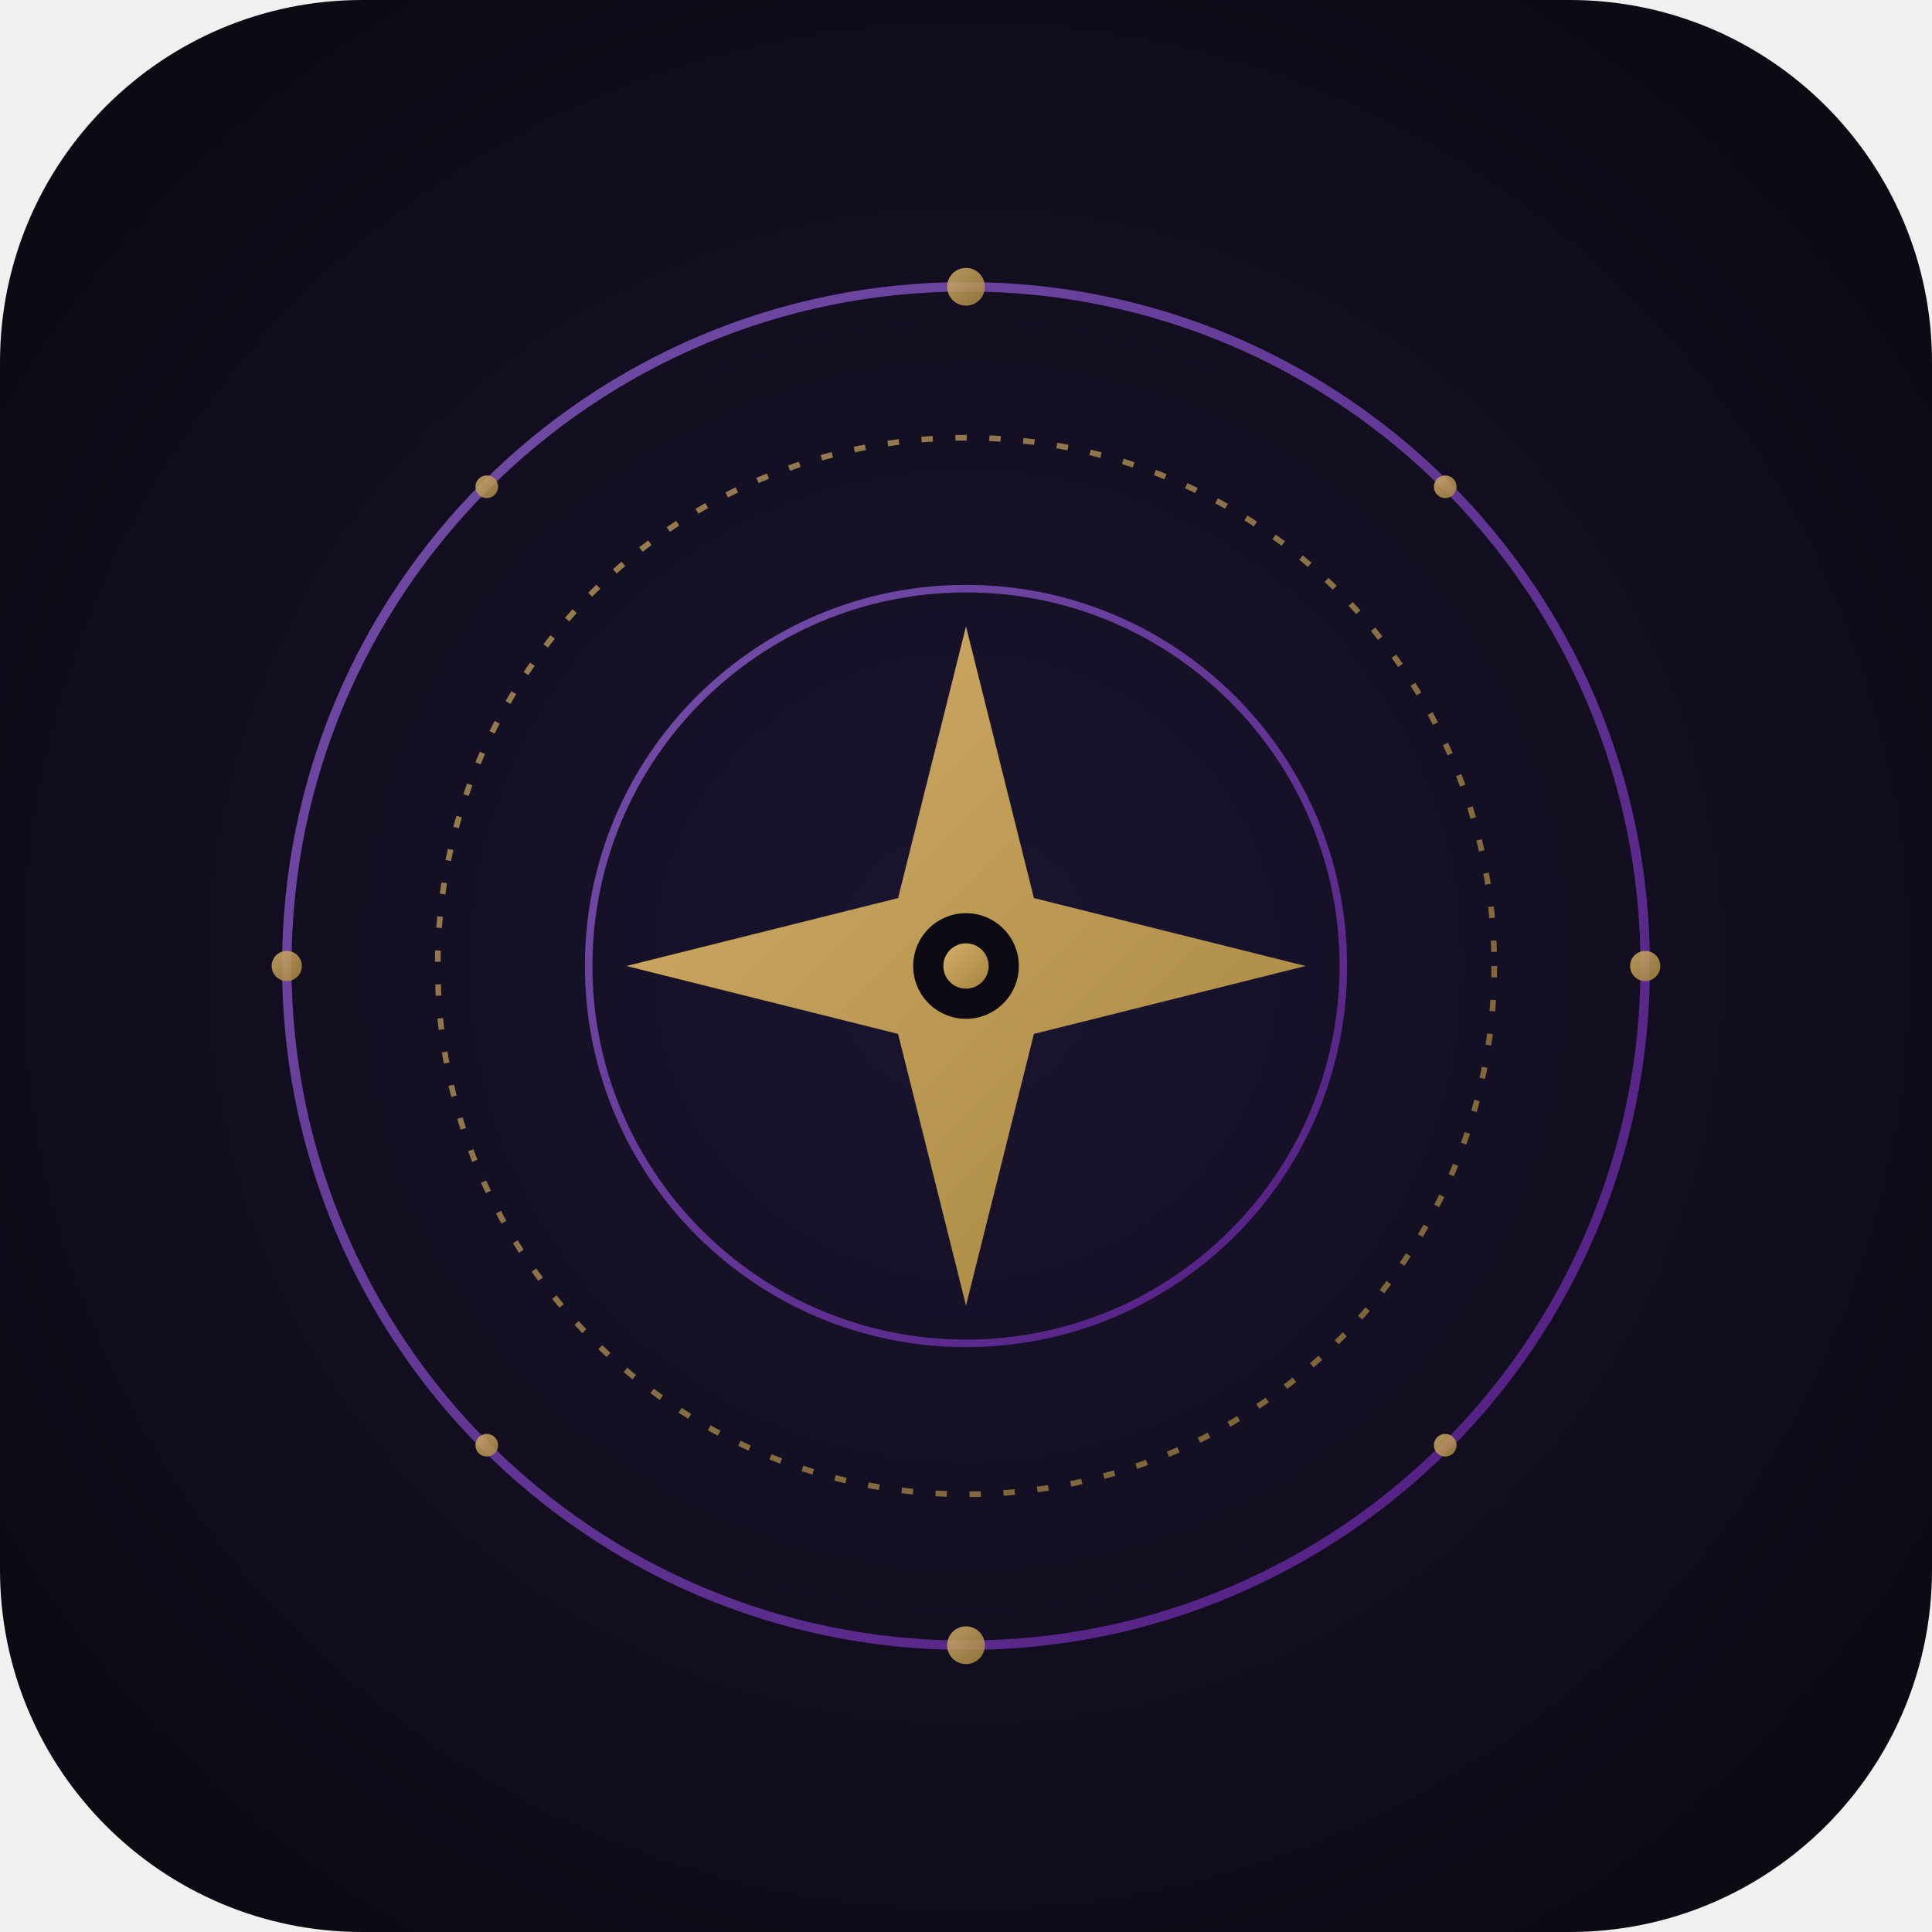
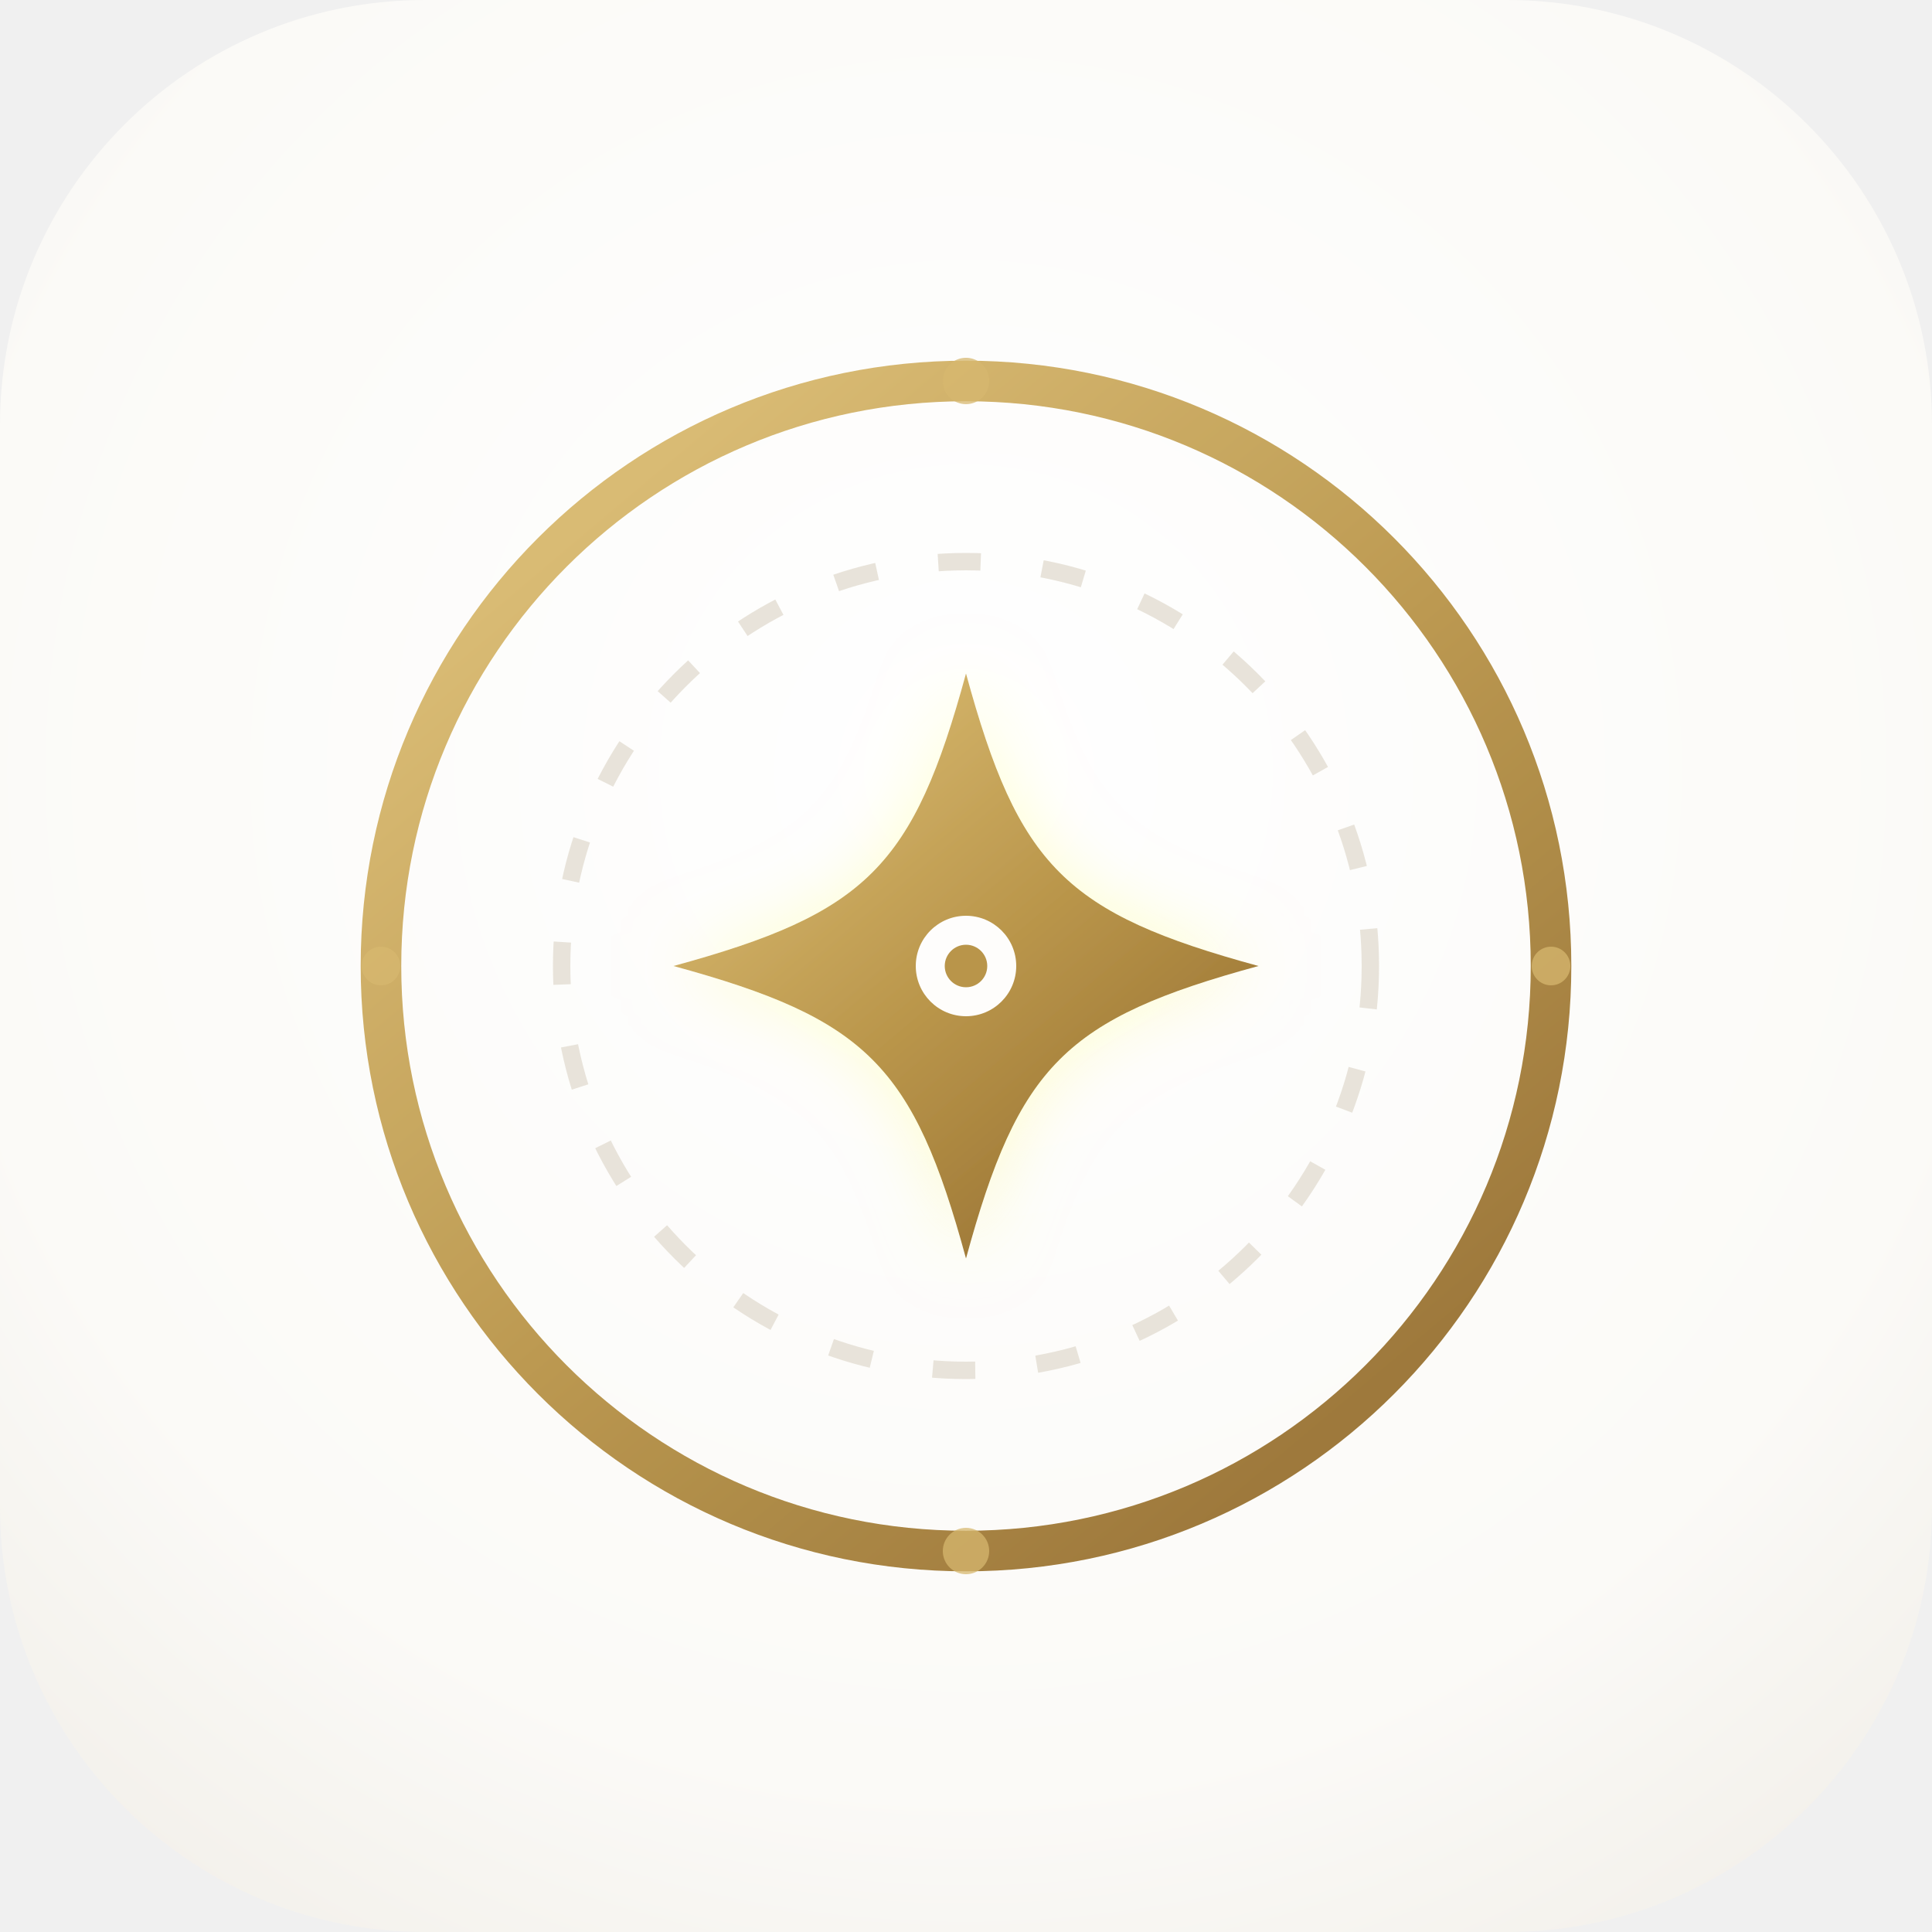
- <svg xmlns="http://www.w3.org/2000/svg" viewBox="0 0 512 512" role="img" aria-label="인생의 회전목마">
+ <svg xmlns="http://www.w3.org/2000/svg" width="512" height="512" viewBox="0 0 512 512">
  <defs>
-     <radialGradient id="bg" cx="50%" cy="50%" r="60%">
-       <stop offset="0%" stop-color="#1a1430" />
-       <stop offset="100%" stop-color="#0d0a14" />
+     <radialGradient id="bg" cx="50%" cy="40%" r="75%">
+       <stop offset="0%" stop-color="#FFFFFF" />
+       <stop offset="70%" stop-color="#FBFAF7" />
+       <stop offset="100%" stop-color="#F1EEE8" />
    </radialGradient>
-     <linearGradient id="gold" x1="0%" y1="0%" x2="100%" y2="100%">
-       <stop offset="0%" stop-color="#d4af6a" />
-       <stop offset="100%" stop-color="#a4853d" />
+     <linearGradient id="gold" x1="18%" y1="12%" x2="82%" y2="88%">
+       <stop offset="0%" stop-color="#D7B86E" />
+       <stop offset="52%" stop-color="#B9954A" />
+       <stop offset="100%" stop-color="#9A7434" />
    </linearGradient>
-     <linearGradient id="purple" x1="0%" y1="0%" x2="100%" y2="100%">
-       <stop offset="0%" stop-color="#9b6de1" />
-       <stop offset="100%" stop-color="#6b21a8" />
-     </linearGradient>
+     <filter id="glow" x="-40%" y="-40%" width="180%" height="180%">
+       <feGaussianBlur stdDeviation="9.216" result="blur" />
+       <feColorMatrix in="blur" type="matrix" values="1 0 0 0 0.95 0 1 0 0 0.73 0 0 1 0 0.32 0 0 0 0.55 0" />
+       <feMerge>
+         <feMergeNode />
+         <feMergeNode in="SourceGraphic" />
+       </feMerge>
+     </filter>
  </defs>
-   <rect width="512" height="512" rx="96" fill="url(#bg)" />
-   <g fill="none" opacity="0.7">
-     <circle cx="256" cy="256" r="180" stroke="url(#purple)" stroke-width="2.5" />
-     <circle cx="256" cy="256" r="140" stroke="url(#gold)" stroke-width="1.5" stroke-dasharray="3 6" />
-     <circle cx="256" cy="256" r="100" stroke="url(#purple)" stroke-width="2" />
-   </g>
-   <g transform="translate(256 256)" fill="url(#gold)">
-     <path d="M0,-90 L18,-18 L90,0 L18,18 L0,90 L-18,18 L-90,0 L-18,-18 Z" />
-     <circle r="14" fill="#0d0a14" />
-     <circle r="6" fill="url(#gold)" />
-   </g>
-   <g fill="url(#gold)" opacity="0.85">
-     <circle cx="256" cy="76" r="5" />
-     <circle cx="436" cy="256" r="4" />
-     <circle cx="256" cy="436" r="5" />
-     <circle cx="76" cy="256" r="4" />
-     <circle cx="383" cy="129" r="3" />
-     <circle cx="383" cy="383" r="3" />
-     <circle cx="129" cy="383" r="3" />
-     <circle cx="129" cy="129" r="3" />
+   <rect x="0" y="0" width="512" height="512" rx="112.64" fill="url(#bg)" />
+   <circle cx="256" cy="256" r="155.04" fill="none" stroke="url(#gold)" stroke-width="10.752" opacity="0.96" />
+   <circle cx="256" cy="256" r="107.16" fill="none" stroke="#E7E2D8" stroke-width="4.608" opacity="0.95" stroke-dasharray="11.264 16.384" />
+   <path d="M 256 178.48            C 269.954 229.643, 282.357 242.046, 333.52 256            C 282.357 269.954, 269.954 282.357, 256 333.52            C 242.046 282.357, 229.643 269.954, 178.48 256            C 229.643 242.046, 242.046 229.643, 256 178.48 Z" fill="url(#gold)" filter="url(#glow)" />
+   <circle cx="256" cy="256" r="13.312" fill="#FFFFFF" opacity="0.98" />
+   <circle cx="256" cy="256" r="5.632" fill="#B9954A" />
+   <g fill="#D7B86E" opacity="0.74">
+     <circle cx="256" cy="100.96" r="6.144" />
+     <circle cx="411.04" cy="256" r="5.12" />
+     <circle cx="256" cy="411.04" r="6.144" />
+     <circle cx="100.96" cy="256" r="5.12" />
  </g>
</svg>
